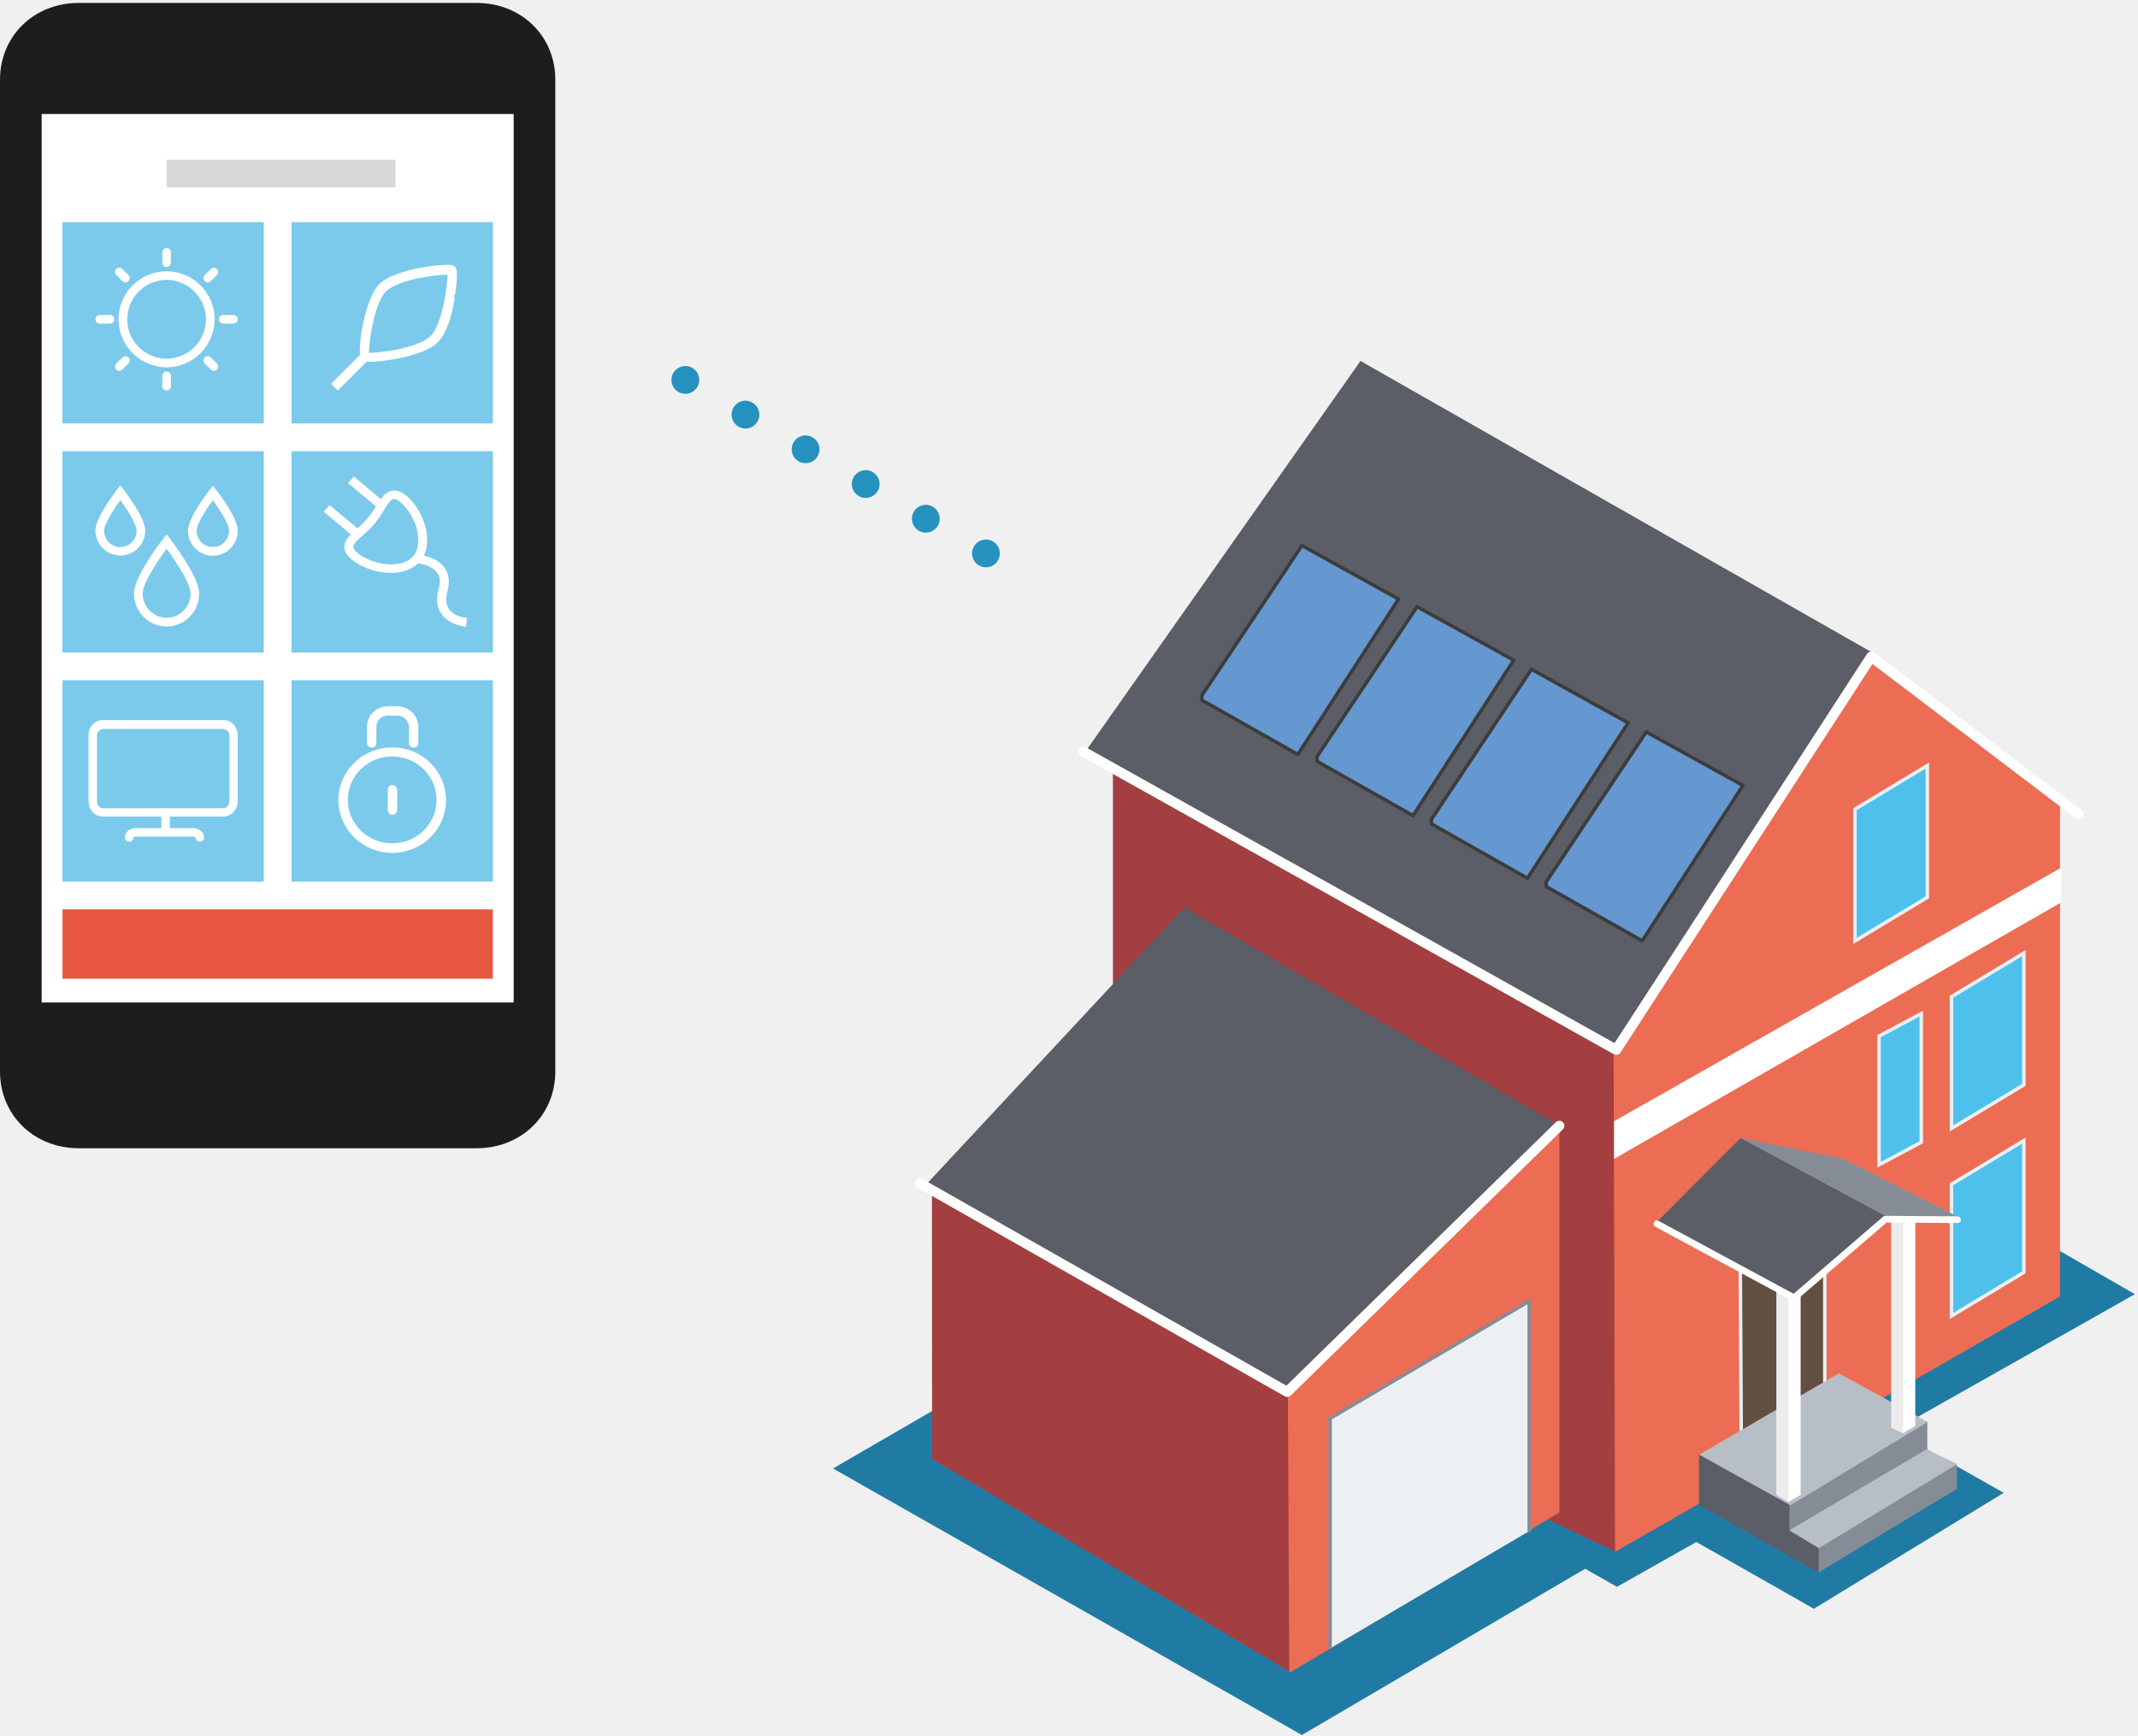
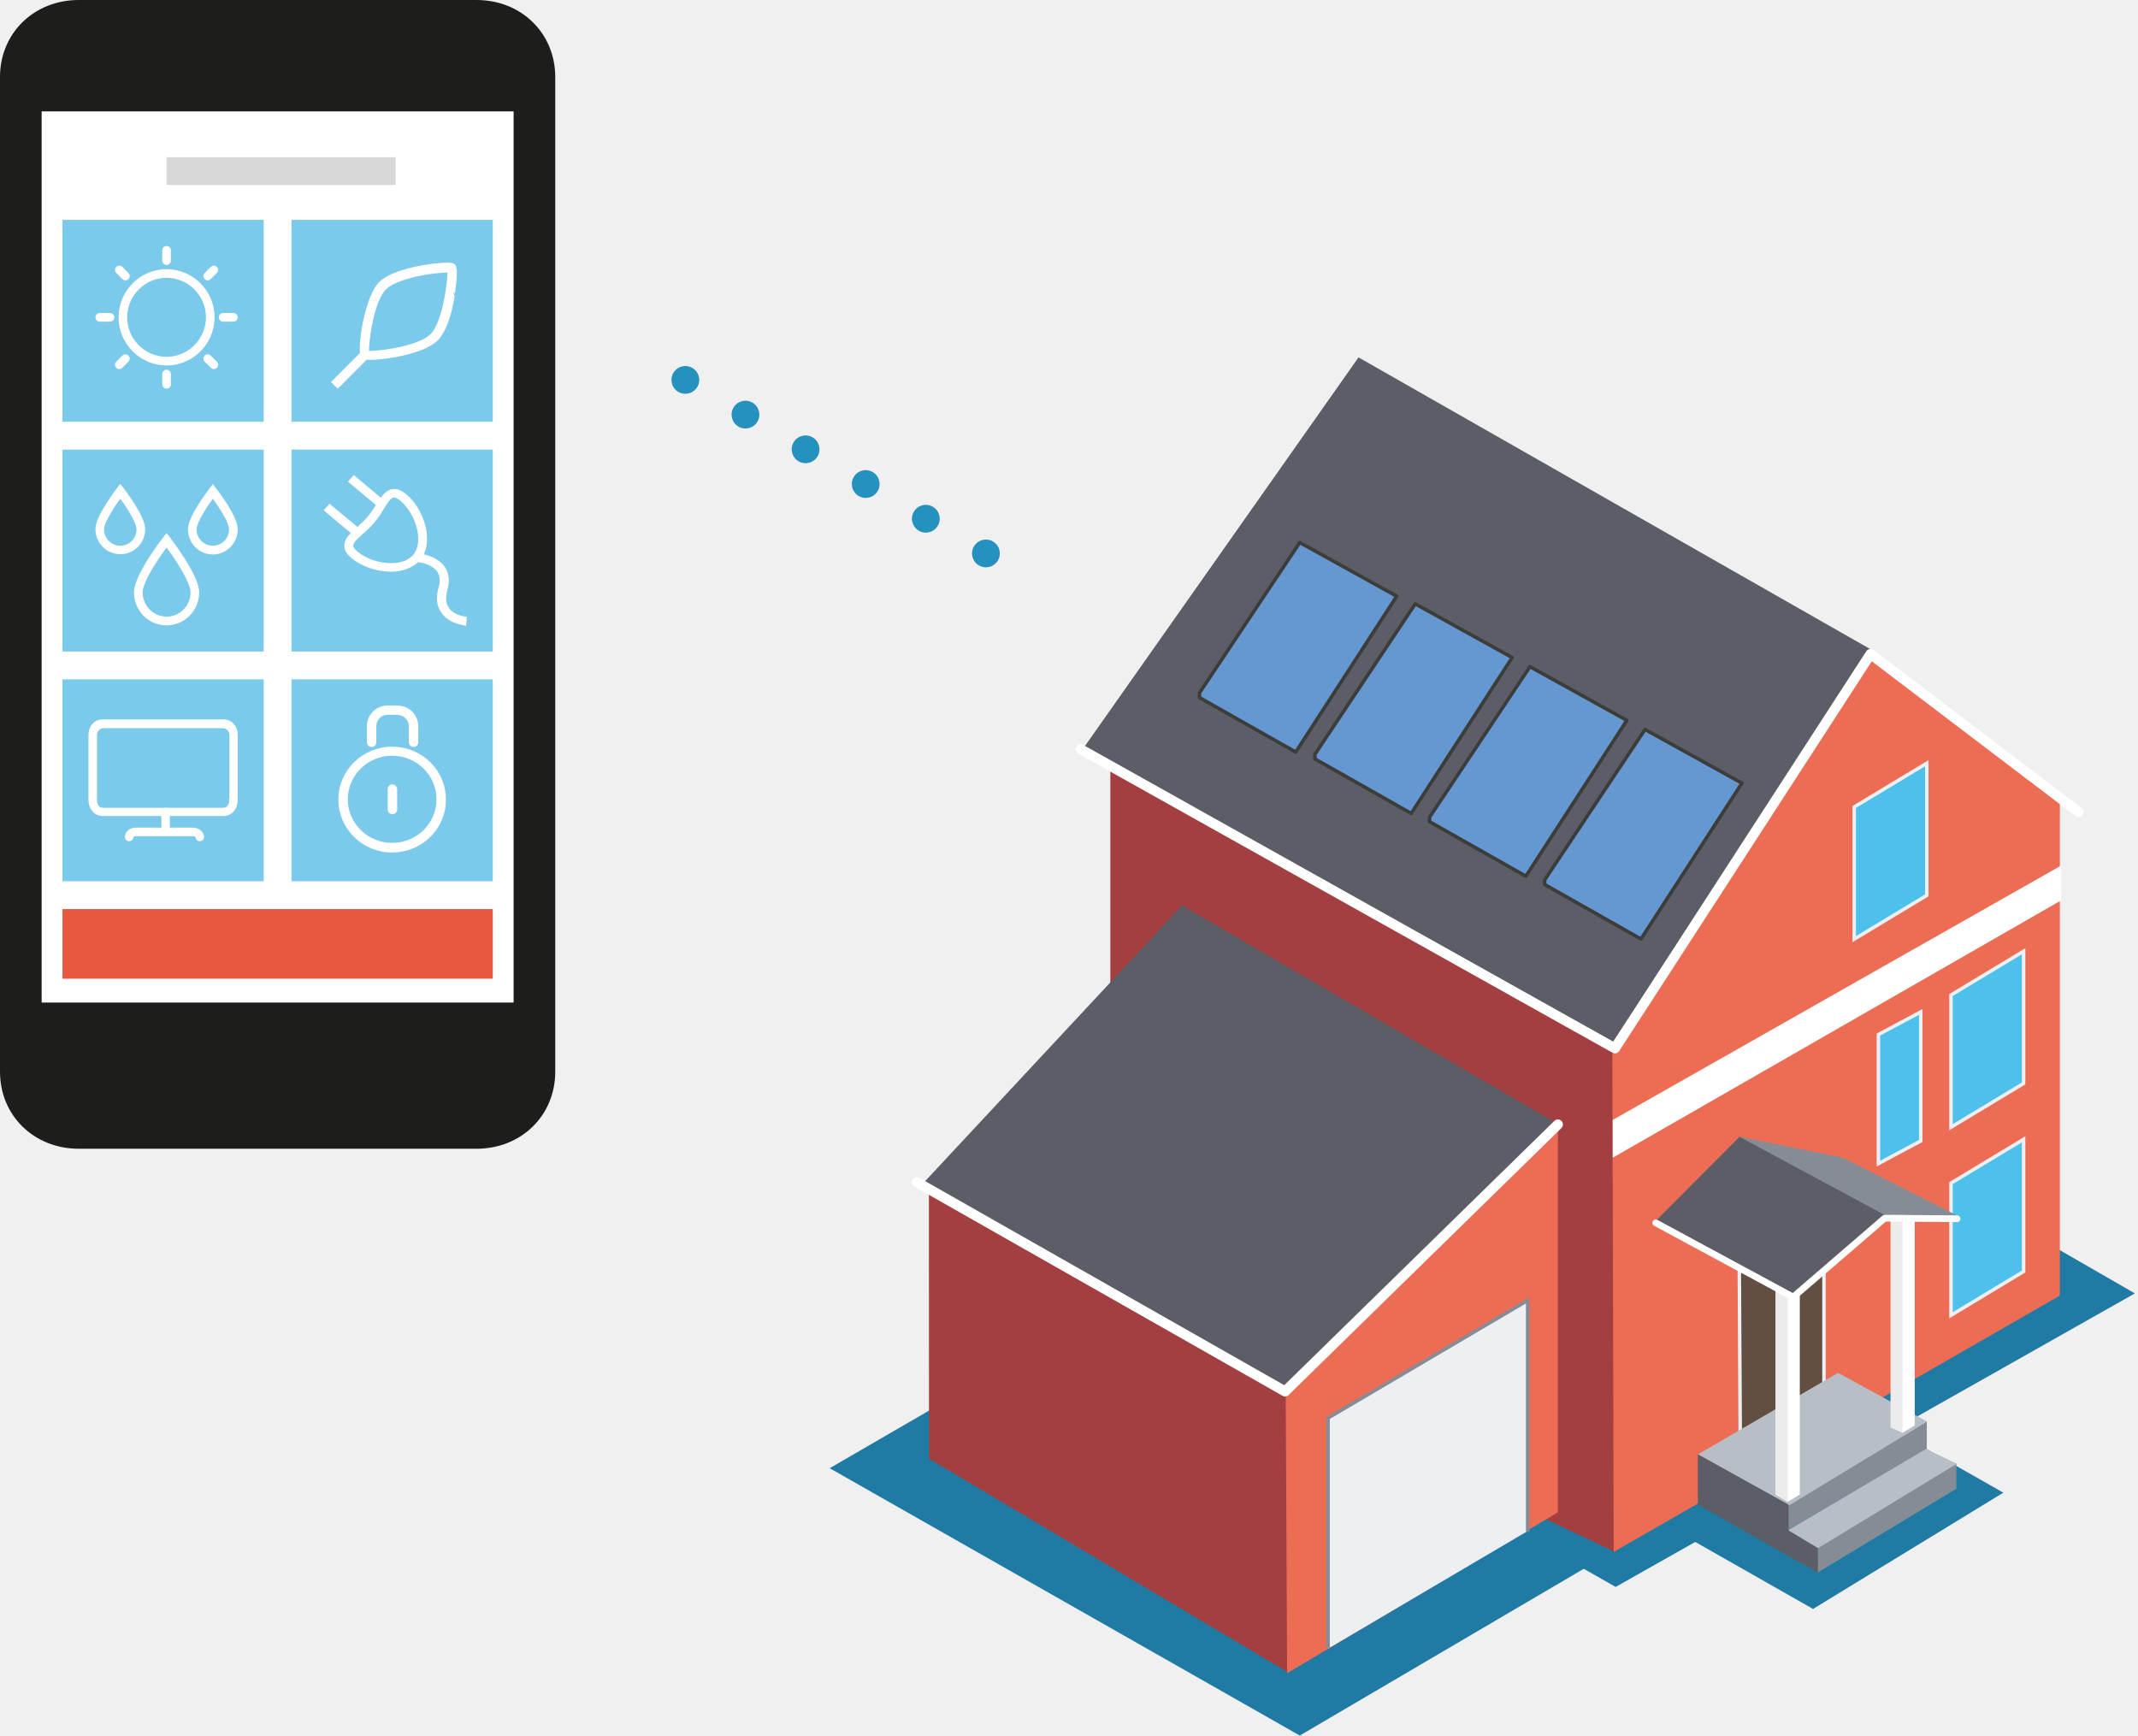
- <svg xmlns="http://www.w3.org/2000/svg" width="308" height="250" viewBox="0 0 308 250">
+ <svg xmlns="http://www.w3.org/2000/svg" width="335" height="272" viewBox="0 0 335 272">
  <g fill="none" fill-rule="evenodd">
-     <path fill="#2591BF" d="M95.383,69.232 C94.278,69.232 93.383,68.337 93.383,67.232 C93.383,66.127 94.278,65.232 95.383,65.232 C96.487,65.232 97.383,66.127 97.383,67.232 C97.383,68.337 96.487,69.232 95.383,69.232 Z M105.383,69.232 C104.278,69.232 103.383,68.337 103.383,67.232 C103.383,66.127 104.278,65.232 105.383,65.232 C106.487,65.232 107.383,66.127 107.383,67.232 C107.383,68.337 106.487,69.232 105.383,69.232 Z M115.383,69.232 C114.278,69.232 113.383,68.337 113.383,67.232 C113.383,66.127 114.278,65.232 115.383,65.232 C116.487,65.232 117.383,66.127 117.383,67.232 C117.383,68.337 116.487,69.232 115.383,69.232 Z M125.383,69.232 C124.278,69.232 123.383,68.337 123.383,67.232 C123.383,66.127 124.278,65.232 125.383,65.232 C126.487,65.232 127.383,66.127 127.383,67.232 C127.383,68.337 126.487,69.232 125.383,69.232 Z M135.383,69.232 C134.278,69.232 133.383,68.337 133.383,67.232 C133.383,66.127 134.278,65.232 135.383,65.232 C136.487,65.232 137.383,66.127 137.383,67.232 C137.383,68.337 136.487,69.232 135.383,69.232 Z M145.383,69.232 C144.278,69.232 143.383,68.337 143.383,67.232 C143.383,66.127 144.278,65.232 145.383,65.232 C146.487,65.232 147.383,66.127 147.383,67.232 C147.383,68.337 146.487,69.232 145.383,69.232 Z" transform="scale(-1 1) rotate(-30 0 516.506)" />
-     <g transform="translate(0 .421)">
-       <path fill="#1D1D1B" d="M68.655,0 L11.345,0 C4.89,0 0,4.769 0,11.064 L0,153.936 C0,160.231 4.89,165 11.345,165 L68.655,165 C75.11,165 80,160.231 80,153.936 L80,11.064 C80,4.769 75.11,0 68.655,0 L68.655,0 Z" />
-       <polygon fill="#FFFFFF" points="6 16 74 16 74 144 6 144" />
-       <g transform="translate(9 22.579)">
-         <rect width="29" height="29" y="9" fill="#7BCAEC" />
-         <path fill="#FFFFFF" stroke="#FFFFFF" stroke-width=".5" d="M8.815,28.667 L7.926,29.556 C7.778,29.704 7.778,29.926 7.926,30.074 C8.074,30.222 8.296,30.222 8.444,30.074 L9.333,29.185 C9.481,29.037 9.481,28.815 9.333,28.667 C9.185,28.519 8.963,28.519 8.815,28.667 L8.815,28.667 Z M6.852,22.63 L5.37,22.63 C5.148,22.63 5,22.778 5,23 C5,23.222 5.148,23.37 5.37,23.37 L6.852,23.37 C7.074,23.37 7.222,23.222 7.222,23 C7.222,22.778 7.074,22.63 6.852,22.63 L6.852,22.63 Z M15,30.778 C14.778,30.778 14.63,30.926 14.63,31.148 L14.63,32.63 C14.63,32.852 14.778,33 15,33 C15.222,33 15.37,32.852 15.37,32.63 L15.37,31.148 C15.37,30.926 15.222,30.778 15,30.778 L15,30.778 Z M8.815,17.333 C8.963,17.481 9.185,17.481 9.333,17.333 C9.481,17.185 9.481,16.963 9.333,16.815 L8.444,15.926 C8.296,15.778 8.074,15.778 7.926,15.926 C7.778,16.074 7.778,16.296 7.926,16.444 L8.815,17.333 L8.815,17.333 Z M24.63,22.63 L23.148,22.63 C22.926,22.63 22.778,22.778 22.778,23 C22.778,23.222 22.926,23.37 23.148,23.37 L24.63,23.37 C24.852,23.37 25,23.222 25,23 C25,22.778 24.852,22.63 24.63,22.63 L24.63,22.63 Z M21.556,15.926 L20.667,16.815 C20.519,16.963 20.519,17.185 20.667,17.333 C20.815,17.481 21.037,17.481 21.185,17.333 L22.074,16.444 C22.222,16.296 22.222,16.074 22.074,15.926 C21.926,15.778 21.704,15.778 21.556,15.926 L21.556,15.926 Z M21.185,28.667 C21.037,28.519 20.815,28.519 20.667,28.667 C20.519,28.815 20.519,29.037 20.667,29.185 L21.556,30.074 C21.704,30.222 21.926,30.222 22.074,30.074 C22.222,29.926 22.222,29.704 22.074,29.556 L21.185,28.667 L21.185,28.667 Z M15,15.222 C15.222,15.222 15.37,15.074 15.37,14.852 L15.37,13.37 C15.37,13.148 15.222,13 15,13 C14.778,13 14.63,13.148 14.63,13.37 L14.63,14.852 C14.63,15.074 14.778,15.222 15,15.222 L15,15.222 Z M15,16.333 C11.333,16.333 8.333,19.333 8.333,23 C8.333,26.667 11.333,29.667 15,29.667 C18.667,29.667 21.667,26.667 21.667,23 C21.667,19.333 18.667,16.333 15,16.333 L15,16.333 Z M15,28.926 C11.741,28.926 9.074,26.259 9.074,23 C9.074,19.741 11.741,17.074 15,17.074 C18.259,17.074 20.926,19.741 20.926,23 C20.926,26.259 18.259,28.926 15,28.926 L15,28.926 Z" />
-         <rect width="33" height="4" x="15" fill="#D8D8D8" />
-         <rect width="29" height="29" y="42" fill="#7BCAEC" />
-         <path fill="#FFFFFF" stroke="#FFFFFF" stroke-width=".5" d="M15,54.396 L14.704,54.774 C14.519,55 10.556,60.132 10.556,62.509 C10.556,65 12.556,67 15,67 C17.444,67 19.444,65 19.444,62.509 C19.444,60.132 15.444,55 15.296,54.774 L15,54.396 L15,54.396 Z M15,66.245 C12.963,66.245 11.296,64.547 11.296,62.509 C11.296,60.887 13.741,57.302 15,55.642 C16.259,57.302 18.704,60.887 18.704,62.509 C18.704,64.585 17.037,66.245 15,66.245 L15,66.245 Z M21.963,47.755 L21.667,47.377 L21.37,47.755 C21.074,48.17 18.333,51.717 18.333,53.453 C18.333,55.302 19.815,56.811 21.667,56.811 C23.519,56.811 25,55.302 25,53.453 C25,51.679 22.259,48.132 21.963,47.755 L21.963,47.755 Z M21.667,56.057 C20.222,56.057 19.074,54.887 19.074,53.453 C19.074,52.321 20.741,49.868 21.667,48.623 C22.593,49.868 24.259,52.321 24.259,53.453 C24.259,54.887 23.111,56.057 21.667,56.057 L21.667,56.057 Z M11.667,53.415 C11.667,51.679 8.926,48.132 8.63,47.717 L8.333,47.34 L8.037,47.717 C7.741,48.132 5,51.679 5,53.415 C5,55.264 6.481,56.774 8.333,56.774 C10.185,56.774 11.667,55.302 11.667,53.415 L11.667,53.415 Z M8.333,56.057 C6.889,56.057 5.741,54.887 5.741,53.453 C5.741,52.321 7.407,49.868 8.333,48.623 C9.259,49.868 10.926,52.321 10.926,53.453 C10.926,54.887 9.778,56.057 8.333,56.057 L8.333,56.057 Z" />
-         <rect width="29" height="29" y="75" fill="#7BCAEC" />
-         <path fill="#FFFFFF" stroke="#FFFFFF" stroke-width=".5" d="M23.19,81 L5.81,81 C4.724,81 4,81.868 4,82.953 L4,92.357 C4,93.443 4.724,94.383 5.81,94.383 L14.5,94.383 L14.5,96.553 L10.517,96.553 C9.902,96.553 9.25,96.987 9.25,97.638 C9.25,97.855 9.395,98 9.612,98 C9.829,98 9.974,97.855 9.974,97.638 C9.974,97.421 10.3,97.277 10.517,97.277 L18.845,97.277 C19.062,97.277 19.424,97.421 19.424,97.638 C19.424,97.855 19.569,98 19.786,98 C20.003,98 20.148,97.855 20.148,97.638 C20.148,97.023 19.46,96.553 18.845,96.553 L15.224,96.553 L15.224,94.383 L23.19,94.383 C24.276,94.383 25,93.443 25,92.357 L25,82.953 C25,81.868 24.276,81 23.19,81 L23.19,81 Z M24.276,92.394 C24.276,93.081 23.878,93.696 23.19,93.696 L15.007,93.696 C14.971,93.66 14.898,93.66 14.862,93.66 C14.826,93.66 14.753,93.66 14.717,93.696 L5.81,93.696 C5.122,93.696 4.724,93.081 4.724,92.394 L4.724,82.989 C4.724,82.302 5.267,81.76 5.991,81.76 L23.045,81.76 C23.733,81.76 24.312,82.302 24.312,82.989 L24.312,92.394 L24.276,92.394 Z" />
-         <rect width="62" height="10" y="108" fill="#E85740" />
-         <rect width="29" height="29" x="33" y="9" fill="#7BCAEC" />
-         <path fill="#FFFFFF" stroke="#FFFFFF" stroke-width=".5" d="M56.385,15.615 C56.254,15.483 55.99,15.395 55.463,15.395 C53.444,15.395 47.78,16.185 45.805,18.117 C43.917,20.005 42.863,26.371 43.127,28.215 L39.044,32.298 L39.659,32.912 L43.741,28.829 C43.873,28.829 44.049,28.873 44.224,28.873 C46.244,28.873 51.907,28.083 53.883,26.151 C55.156,24.878 55.859,22.244 56.21,20.224 C56.166,20.224 56.912,16.185 56.385,15.615 L56.385,15.615 Z M53.224,25.58 C51.468,27.337 46.068,28.083 44.18,28.083 L43.917,28.083 C43.829,26.766 44.576,20.663 46.42,18.82 C48.176,17.063 53.576,16.317 55.463,16.317 L55.727,16.317 C55.771,17.634 55.068,23.737 53.224,25.58 L53.224,25.58 Z" />
-         <rect width="29" height="29" x="33" y="42" fill="#7BCAEC" />
-         <path fill="#FFFFFF" stroke="#FFFFFF" stroke-width=".5" d="M55.49,64.9 C54.98,64.213 54.902,63.258 55.216,62.113 C55.569,60.815 55.451,59.745 54.824,58.905 C54,57.798 52.549,57.378 51.686,57.225 C53.137,54.744 51.765,50.62 49.412,48.635 C48.824,48.138 48.275,47.909 47.804,47.909 C47.02,47.909 46.471,48.482 45.922,49.284 L42,46 L41.49,46.573 L45.49,49.895 C45.49,49.933 45.451,49.971 45.451,49.971 C45.098,50.544 44.667,51.193 44.157,51.804 C43.647,52.415 43.059,52.911 42.588,53.369 L42.51,53.445 L38.51,50.124 L38,50.696 L41.922,53.98 C41.294,54.553 40.863,55.125 40.863,55.813 C40.863,56.385 41.216,56.92 41.882,57.455 C43.255,58.562 45.373,59.287 47.294,59.287 L47.294,59.287 C48.902,59.287 50.235,58.791 51.137,57.913 C51.647,57.951 53.333,58.218 54.157,59.325 C54.627,59.975 54.745,60.853 54.431,61.884 C54.039,63.258 54.157,64.442 54.824,65.32 C55.843,66.771 57.804,66.962 57.922,67 L58,66.236 C58,66.236 56.314,66.084 55.49,64.9 L55.49,64.9 Z M50.745,57.264 C50.039,58.104 48.824,58.562 47.333,58.562 L47.333,58.562 C45.569,58.562 43.647,57.913 42.392,56.882 C41.882,56.462 41.647,56.118 41.647,55.775 C41.647,55.24 42.314,54.629 43.098,53.942 C43.608,53.484 44.235,52.949 44.745,52.3 C45.294,51.651 45.725,51.002 46.078,50.391 C46.706,49.398 47.176,48.635 47.765,48.635 C48.078,48.635 48.431,48.825 48.863,49.169 C51.137,51.078 52.431,55.24 50.745,57.264 L50.745,57.264 Z" />
-         <rect width="29" height="29" x="33" y="75" fill="#7BCAEC" />
-         <path fill="#FFFFFF" stroke="#FFFFFF" stroke-width=".5" d="M47.5,84.922 C43.386,84.922 40,88.198 40,92.272 C40,96.304 43.343,99.622 47.5,99.622 C51.657,99.622 55,96.346 55,92.272 C55,88.198 51.657,84.922 47.5,84.922 L47.5,84.922 Z M47.5,98.74 C43.857,98.74 40.857,95.842 40.857,92.23 C40.857,88.66 43.814,85.72 47.5,85.72 C51.143,85.72 54.143,88.618 54.143,92.23 C54.143,95.842 51.186,98.74 47.5,98.74 L47.5,98.74 Z M44.543,84.46 C44.8,84.46 44.971,84.292 44.971,84.04 L44.971,81.772 C44.971,80.638 45.786,79.84 46.943,79.84 L48.143,79.84 C49.3,79.84 50.157,80.68 50.157,81.772 L50.157,84.04 C50.157,84.292 50.329,84.46 50.586,84.46 C50.843,84.46 51.014,84.292 51.014,84.04 L51.014,81.772 C51.014,80.176 49.771,79 48.143,79 L46.943,79 C45.357,79 44.114,80.176 44.114,81.772 L44.114,84.04 C44.114,84.292 44.286,84.46 44.543,84.46 L44.543,84.46 Z M47.543,90.34 C47.286,90.34 47.114,90.508 47.114,90.76 L47.114,93.7 C47.114,93.952 47.286,94.12 47.543,94.12 C47.8,94.12 47.971,93.952 47.971,93.7 L47.971,90.76 C47.971,90.55 47.757,90.34 47.543,90.34 L47.543,90.34 Z" />
-       </g>
+     <path fill="#2591BF" d="M103.744,75.301 C102.543,75.301 101.569,74.327 101.569,73.126 C101.569,71.924 102.543,70.95 103.744,70.95 C104.946,70.95 105.919,71.924 105.919,73.126 C105.919,74.327 104.946,75.301 103.744,75.301 Z M114.621,75.301 C113.419,75.301 112.445,74.327 112.445,73.126 C112.445,71.924 113.419,70.95 114.621,70.95 C115.822,70.95 116.796,71.924 116.796,73.126 C116.796,74.327 115.822,75.301 114.621,75.301 Z M125.497,75.301 C124.296,75.301 123.322,74.327 123.322,73.126 C123.322,71.924 124.296,70.95 125.497,70.95 C126.699,70.95 127.673,71.924 127.673,73.126 C127.673,74.327 126.699,75.301 125.497,75.301 Z M136.374,75.301 C135.173,75.301 134.199,74.327 134.199,73.126 C134.199,71.924 135.173,70.95 136.374,70.95 C137.575,70.95 138.549,71.924 138.549,73.126 C138.549,74.327 137.575,75.301 136.374,75.301 Z M147.251,75.301 C146.049,75.301 145.075,74.327 145.075,73.126 C145.075,71.924 146.049,70.95 147.251,70.95 C148.452,70.95 149.426,71.924 149.426,73.126 C149.426,74.327 148.452,75.301 147.251,75.301 Z M158.127,75.301 C156.926,75.301 155.952,74.327 155.952,73.126 C155.952,71.924 156.926,70.95 158.127,70.95 C159.329,70.95 160.303,71.924 160.303,73.126 C160.303,74.327 159.329,75.301 158.127,75.301 Z" transform="scale(-1 1) rotate(-30 0 561.785)" />
+     <path fill="#1D1D1B" d="M74.663,0 L12.337,0 C5.318,0 0,5.202 0,12.069 L0,167.931 C0,174.798 5.318,180 12.337,180 L74.663,180 C81.682,180 87,174.798 87,167.931 L87,12.069 C87,5.202 81.682,0 74.663,0 L74.663,0 Z" />
+     <polygon fill="#FFFFFF" points="6.525 17.455 80.475 17.455 80.475 157.091 6.525 157.091" />
+     <g transform="translate(9.787 24.631)">
+       <rect width="31.538" height="31.636" y="9.818" fill="#7BCAEC" />
+       <path fill="#FFFFFF" stroke="#FFFFFF" stroke-width=".545" d="M9.586,31.273 L8.619,32.242 C8.458,32.404 8.458,32.646 8.619,32.808 C8.781,32.97 9.022,32.97 9.183,32.808 L10.15,31.838 C10.311,31.677 10.311,31.434 10.15,31.273 C9.989,31.111 9.747,31.111 9.586,31.273 L9.586,31.273 Z M7.451,24.687 L5.84,24.687 C5.599,24.687 5.438,24.848 5.438,25.091 C5.438,25.333 5.599,25.495 5.84,25.495 L7.451,25.495 C7.693,25.495 7.854,25.333 7.854,25.091 C7.854,24.848 7.693,24.687 7.451,24.687 L7.451,24.687 Z M16.312,33.576 C16.071,33.576 15.91,33.737 15.91,33.98 L15.91,35.596 C15.91,35.838 16.071,36 16.312,36 C16.554,36 16.715,35.838 16.715,35.596 L16.715,33.98 C16.715,33.737 16.554,33.576 16.312,33.576 L16.312,33.576 Z M9.586,18.909 C9.747,19.071 9.989,19.071 10.15,18.909 C10.311,18.747 10.311,18.505 10.15,18.343 L9.183,17.374 C9.022,17.212 8.781,17.212 8.619,17.374 C8.458,17.535 8.458,17.778 8.619,17.939 L9.586,18.909 L9.586,18.909 Z M26.785,24.687 L25.174,24.687 C24.932,24.687 24.771,24.848 24.771,25.091 C24.771,25.333 24.932,25.495 25.174,25.495 L26.785,25.495 C27.026,25.495 27.188,25.333 27.188,25.091 C27.188,24.848 27.026,24.687 26.785,24.687 L26.785,24.687 Z M23.442,17.374 L22.475,18.343 C22.314,18.505 22.314,18.747 22.475,18.909 C22.636,19.071 22.878,19.071 23.039,18.909 L24.006,17.939 C24.167,17.778 24.167,17.535 24.006,17.374 C23.844,17.212 23.603,17.212 23.442,17.374 L23.442,17.374 Z M23.039,31.273 C22.878,31.111 22.636,31.111 22.475,31.273 C22.314,31.434 22.314,31.677 22.475,31.838 L23.442,32.808 C23.603,32.97 23.844,32.97 24.006,32.808 C24.167,32.646 24.167,32.404 24.006,32.242 L23.039,31.273 L23.039,31.273 Z M16.312,16.606 C16.554,16.606 16.715,16.444 16.715,16.202 L16.715,14.586 C16.715,14.343 16.554,14.182 16.312,14.182 C16.071,14.182 15.91,14.343 15.91,14.586 L15.91,16.202 C15.91,16.444 16.071,16.606 16.312,16.606 L16.312,16.606 Z M16.312,17.818 C12.325,17.818 9.062,21.091 9.062,25.091 C9.062,29.091 12.325,32.364 16.312,32.364 C20.3,32.364 23.562,29.091 23.562,25.091 C23.562,21.091 20.3,17.818 16.312,17.818 L16.312,17.818 Z M16.312,31.556 C12.768,31.556 9.868,28.646 9.868,25.091 C9.868,21.535 12.768,18.626 16.312,18.626 C19.857,18.626 22.757,21.535 22.757,25.091 C22.757,28.646 19.857,31.556 16.312,31.556 L16.312,31.556 Z" />
+       <rect width="35.888" height="4.364" x="16.313" fill="#D8D8D8" />
+       <rect width="31.538" height="31.636" y="45.818" fill="#7BCAEC" />
+       <path fill="#FFFFFF" stroke="#FFFFFF" stroke-width=".545" d="M16.312,59.341 L15.99,59.753 C15.789,60 11.479,65.599 11.479,68.192 C11.479,70.909 13.654,73.091 16.312,73.091 C18.971,73.091 21.146,70.909 21.146,68.192 C21.146,65.599 16.796,60 16.635,59.753 L16.312,59.341 L16.312,59.341 Z M16.312,72.268 C14.097,72.268 12.285,70.415 12.285,68.192 C12.285,66.422 14.943,62.511 16.312,60.7 C17.682,62.511 20.34,66.422 20.34,68.192 C20.34,70.456 18.528,72.268 16.312,72.268 L16.312,72.268 Z M23.885,52.096 L23.562,51.684 L23.24,52.096 C22.918,52.549 19.938,56.419 19.938,58.312 C19.938,60.329 21.549,61.976 23.562,61.976 C25.576,61.976 27.188,60.329 27.188,58.312 C27.188,56.377 24.207,52.508 23.885,52.096 L23.885,52.096 Z M23.562,61.153 C21.992,61.153 20.743,59.877 20.743,58.312 C20.743,57.077 22.556,54.401 23.562,53.043 C24.569,54.401 26.382,57.077 26.382,58.312 C26.382,59.877 25.133,61.153 23.562,61.153 L23.562,61.153 Z M12.688,58.271 C12.688,56.377 9.707,52.508 9.385,52.055 L9.062,51.643 L8.74,52.055 C8.418,52.508 5.438,56.377 5.438,58.271 C5.438,60.288 7.049,61.935 9.062,61.935 C11.076,61.935 12.688,60.329 12.688,58.271 L12.688,58.271 Z M9.062,61.153 C7.492,61.153 6.243,59.877 6.243,58.312 C6.243,57.077 8.056,54.401 9.062,53.043 C10.069,54.401 11.882,57.077 11.882,58.312 C11.882,59.877 10.633,61.153 9.062,61.153 L9.062,61.153 Z" />
+       <rect width="31.538" height="31.636" y="81.818" fill="#7BCAEC" />
+       <path fill="#FFFFFF" stroke="#FFFFFF" stroke-width=".545" d="M25.219,88.364 L6.319,88.364 C5.138,88.364 4.35,89.311 4.35,90.494 L4.35,100.754 C4.35,101.937 5.138,102.963 6.319,102.963 L15.769,102.963 L15.769,105.331 L11.438,105.331 C10.768,105.331 10.059,105.804 10.059,106.515 C10.059,106.751 10.217,106.909 10.453,106.909 C10.689,106.909 10.847,106.751 10.847,106.515 C10.847,106.278 11.201,106.12 11.438,106.12 L20.494,106.12 C20.73,106.12 21.124,106.278 21.124,106.515 C21.124,106.751 21.281,106.909 21.517,106.909 C21.754,106.909 21.911,106.751 21.911,106.515 C21.911,105.844 21.163,105.331 20.494,105.331 L16.556,105.331 L16.556,102.963 L25.219,102.963 C26.4,102.963 27.188,101.937 27.188,100.754 L27.188,90.494 C27.188,89.311 26.4,88.364 25.219,88.364 L25.219,88.364 Z M26.4,100.793 C26.4,101.543 25.967,102.214 25.219,102.214 L16.32,102.214 C16.281,102.174 16.202,102.174 16.163,102.174 C16.123,102.174 16.044,102.174 16.005,102.214 L6.319,102.214 C5.571,102.214 5.138,101.543 5.138,100.793 L5.138,90.534 C5.138,89.784 5.728,89.192 6.516,89.192 L25.061,89.192 C25.809,89.192 26.439,89.784 26.439,90.534 L26.439,100.793 L26.4,100.793 Z" />
+       <rect width="67.425" height="10.909" y="117.818" fill="#E85740" />
+       <rect width="31.538" height="31.636" x="35.888" y="9.818" fill="#7BCAEC" />
+       <path fill="#FFFFFF" stroke="#FFFFFF" stroke-width=".545" d="M61.319,17.034 C61.176,16.89 60.889,16.795 60.316,16.795 C58.12,16.795 51.961,17.657 49.813,19.764 C47.76,21.824 46.614,28.768 46.9,30.78 L42.46,35.234 L43.129,35.904 L47.569,31.45 C47.712,31.45 47.903,31.498 48.094,31.498 C50.29,31.498 56.449,30.636 58.598,28.529 C59.982,27.14 60.746,24.266 61.128,22.063 C61.08,22.063 61.892,17.657 61.319,17.034 L61.319,17.034 Z M57.882,27.906 C55.972,29.822 50.099,30.636 48.046,30.636 L47.76,30.636 C47.664,29.199 48.476,22.542 50.481,20.53 C52.391,18.615 58.263,17.8 60.316,17.8 L60.603,17.8 C60.651,19.237 59.887,25.894 57.882,27.906 L57.882,27.906 Z" />
+       <rect width="31.538" height="31.636" x="35.888" y="45.818" fill="#7BCAEC" />
+       <path fill="#FFFFFF" stroke="#FFFFFF" stroke-width=".545" d="M60.346,70.8 C59.791,70.05 59.706,69.009 60.047,67.759 C60.431,66.343 60.303,65.177 59.621,64.26 C58.725,63.053 57.147,62.594 56.209,62.428 C57.787,59.72 56.294,55.222 53.735,53.056 C53.096,52.514 52.499,52.264 51.987,52.264 C51.134,52.264 50.537,52.889 49.94,53.764 L45.675,50.182 L45.121,50.807 L49.471,54.43 C49.471,54.472 49.428,54.514 49.428,54.514 C49.044,55.139 48.575,55.847 48.021,56.513 C47.466,57.18 46.826,57.721 46.315,58.221 C46.272,58.262 46.272,58.262 46.229,58.304 L41.879,54.68 L41.325,55.305 L45.59,58.887 C44.907,59.512 44.438,60.137 44.438,60.887 C44.438,61.511 44.822,62.095 45.547,62.678 C47.04,63.886 49.343,64.677 51.432,64.677 L51.432,64.677 C53.181,64.677 54.631,64.136 55.612,63.178 C56.166,63.219 58,63.511 58.896,64.719 C59.407,65.427 59.535,66.385 59.194,67.509 C58.768,69.009 58.896,70.3 59.621,71.258 C60.729,72.841 62.862,73.049 62.99,73.091 L63.075,72.258 C63.075,72.258 61.241,72.091 60.346,70.8 L60.346,70.8 Z M55.185,62.469 C54.418,63.386 53.096,63.886 51.475,63.886 L51.475,63.886 C49.556,63.886 47.466,63.178 46.101,62.053 C45.547,61.595 45.291,61.22 45.291,60.845 C45.291,60.262 46.016,59.595 46.869,58.846 C47.424,58.346 48.106,57.763 48.66,57.055 C49.257,56.346 49.726,55.638 50.11,54.972 C50.793,53.889 51.304,53.056 51.944,53.056 C52.285,53.056 52.669,53.264 53.138,53.639 C55.612,55.722 57.019,60.262 55.185,62.469 L55.185,62.469 Z" />
+       <rect width="31.538" height="31.636" x="35.888" y="81.818" fill="#7BCAEC" />
+       <path fill="#FFFFFF" stroke="#FFFFFF" stroke-width=".545" d="M51.656,92.642 C47.182,92.642 43.5,96.216 43.5,100.66 C43.5,105.059 47.135,108.679 51.656,108.679 C56.177,108.679 59.812,105.105 59.812,100.66 C59.812,96.216 56.177,92.642 51.656,92.642 L51.656,92.642 Z M51.656,107.716 C47.695,107.716 44.432,104.555 44.432,100.615 C44.432,96.72 47.648,93.513 51.656,93.513 C55.618,93.513 58.88,96.674 58.88,100.615 C58.88,104.555 55.664,107.716 51.656,107.716 L51.656,107.716 Z M48.44,92.138 C48.72,92.138 48.906,91.955 48.906,91.68 L48.906,89.206 C48.906,87.969 49.792,87.098 51.05,87.098 L52.355,87.098 C53.614,87.098 54.546,88.015 54.546,89.206 L54.546,91.68 C54.546,91.955 54.732,92.138 55.012,92.138 C55.292,92.138 55.478,91.955 55.478,91.68 L55.478,89.206 C55.478,87.465 54.126,86.182 52.355,86.182 L51.05,86.182 C49.326,86.182 47.974,87.465 47.974,89.206 L47.974,91.68 C47.974,91.955 48.161,92.138 48.44,92.138 L48.44,92.138 Z M51.703,98.553 C51.423,98.553 51.237,98.736 51.237,99.011 L51.237,102.218 C51.237,102.493 51.423,102.676 51.703,102.676 C51.983,102.676 52.169,102.493 52.169,102.218 L52.169,99.011 C52.169,98.782 51.936,98.553 51.703,98.553 L51.703,98.553 Z" />
    </g>
-     <g transform="translate(120 52)">
-       <path fill="#207BA4" d="M152.816,154.075 L187.555,134.444 L121.049,96.157 L102.47,106.482 L97.006,103.336 L0,159.553 L67.554,197.955 L108.357,174.002 L112.942,176.608 L124.378,170.145 L141.306,179.768 L168.652,163.066 L152.816,154.075 Z" />
-       <g transform="matrix(-1 0 0 1 179.48 0)">
-         <polygon fill="#A33F40" points="113.592 188.897 113.592 148.403 165.222 120.159 165.207 158.182" />
-         <polygon fill="#A33F40" points="66.553 171.629 66.553 99.101 139.15 58.797 139.15 137.201" />
-         <polygon fill="#EC6D54" points="113.948 148.815 113.747 188.999 74.84 165.892 74.84 110.573" />
-         <polyline fill="#EC6D54" points="2.709 62.846 30.345 41.733 67.019 100.145 66.817 171.571 2.709 134.764 2.709 62.846" />
-         <polygon fill="#5B5E67" points="128.843 78.717 165.994 118.572 114.131 148.552 75.2 109.907" />
-         <polyline stroke="#FFFFFF" stroke-width="1.446" points="74.84 110.185 114.043 148.526 166.96 118.466" stroke-linecap="round" stroke-linejoin="round" />
-         <polyline fill="#ECF0F3" points="79.186 168.583 79.186 135.455 107.864 152.341 107.864 185.462" />
-         <polyline stroke="#868C96" stroke-width=".5" points="79.186 168.677 79.186 135.455 107.864 152.341 107.864 185.384" />
-         <polygon fill="#634E42" points="36.602 124.516 48.769 131.385 48.635 155.015 36.602 147.853" />
-         <polygon stroke="#ECF0F3" stroke-width=".5" points="36.602 124.516 48.769 131.385 48.635 155.015 36.602 147.853" />
-         <polyline fill="#5B5E67" points="66.996 98.468 29.887 41.937 103.486 0 142.864 55.915 66.996 98.468" />
-         <polyline stroke="#FFFFFF" stroke-width="1.446" points="0 65.323 29.917 42.604 66.641 99.245 143.394 56.298" stroke-linecap="round" stroke-linejoin="round" />
-         <polygon fill="#FFFFFF" points="66.959 114.957 2.539 78.001 2.539 73 66.959 109.528" />
-         <polygon fill="#868C96" points="41.776 164.949 41.816 168.474 21.828 156.811 21.828 152.789" />
-         <polyline fill="#868C96" points="17.578 158.889 37.526 171.048 37.566 174.574 17.578 162.493 17.578 158.889" />
-         <polygon fill="#4DC1EB" points="18.352 137.587 7.923 131.3 7.923 112.316 18.352 118.604" />
-         <polygon stroke="#ECF0F3" stroke-width=".5" points="18.352 137.587 7.923 131.3 7.923 112.316 18.352 118.604" />
-         <polygon fill="#B8BEC6" points="34.579 145.854 54.711 157.564 41.615 164.903 21.782 152.85" />
-         <polyline fill="#B8BEC6" points="17.518 158.914 21.935 156.789 41.816 168.502 37.53 171.088" />
-         <polyline fill="#5B5E67" points="41.686 164.788 41.686 168.49 37.493 171.021 37.471 174.574 54.731 164.788 54.731 157.554" />
-         <polyline fill="#FFFFFF" points="43.545 163.333 41.816 164.374 40.078 163.333 40.078 134.242 41.812 134.893 43.545 134.159" />
-         <polyline fill="#FFFFFF" points="26.961 153.405 25.304 154.455 23.566 153.405 23.566 121.03 26.961 124.189" />
-         <polyline fill="#ECECEC" points="27.042 153.715 25.304 154.475 25.304 122.192 27.042 121.03" />
-         <polyline fill="#ECECEC" points="43.554 163.352 41.816 164.384 41.816 131.905 43.554 130.744 43.554 163.568" />
-         <polygon fill="#5B5E67" points="41.004 134.945 27.264 123.436 48.71 111.928 60.901 124.151" />
-         <polyline fill="#868C96" points="33.87 114.962 17.483 123.256 27.869 123.182 48.769 111.928 33.87 114.962" />
-         <polyline stroke="#FFFFFF" stroke-width=".964" points="17.483 123.719 27.883 123.644 41.031 134.972 60.776 124.309" stroke-linecap="round" stroke-linejoin="round" />
-         <polygon fill="#4DC1EB" points="18.352 110.573 7.923 104.286 7.923 85.303 18.352 91.59" />
-         <polygon stroke="#ECF0F3" stroke-width=".5" points="18.352 110.573 7.923 104.286 7.923 85.303 18.352 91.59" />
-         <polygon fill="#4DC1EB" points="28.781 115.802 22.697 112.55 22.697 94.017 28.781 97.269" />
-         <polygon stroke="#ECF0F3" stroke-width=".5" points="28.781 115.802 22.697 112.55 22.697 94.017 28.781 97.269" />
-         <polygon fill="#4DC1EB" points="32.257 83.56 21.828 77.273 21.828 58.289 32.257 64.576" />
-         <polygon stroke="#ECF0F3" stroke-width=".5" points="32.257 83.56 21.828 77.273 21.828 58.289 32.257 64.576" />
-         <g fill="#6597D0" stroke="#3C3C3B" stroke-width=".5" transform="rotate(-3 596.052 -876.897)" stroke-linecap="round" stroke-linejoin="round">
-           <polygon points="27.589 47.236 13.368 54.323 .05 31.209 14.359 24.236 27.625 46.558" />
-           <polygon points="44.573 39.092 30.352 46.18 17.033 23.065 31.343 16.092 44.608 38.414" />
-           <polygon points="61.504 30.947 47.283 38.034 33.965 14.92 48.274 7.947 61.54 30.269" />
-           <polygon points="78.535 23.015 64.314 30.102 50.995 6.988 65.305 .015 78.57 22.337" />
+     <g transform="translate(130 56)">
+       <path fill="#207BA4" d="M166.635,168.082 L204.515,146.666 L131.995,104.899 L111.736,116.162 L105.777,112.73 L0,174.058 L73.663,215.951 L118.156,189.82 L123.155,192.663 L135.625,185.613 L154.084,196.111 L183.902,177.89 L166.635,168.082 Z" />
+       <g transform="matrix(-1 0 0 1 195.71 0)">
+         <polygon fill="#A33F40" points="123.864 206.069 123.864 161.895 180.162 131.082 180.146 172.562" />
+         <polygon fill="#A33F40" points="72.571 187.232 72.571 108.11 151.733 64.143 151.733 149.674" />
+         <polygon fill="#EC6D54" points="124.251 162.344 124.032 206.181 81.608 180.973 81.608 120.625" />
+         <polyline fill="#EC6D54" points="2.954 68.56 33.088 45.527 73.079 109.249 72.858 187.169 2.954 147.015 2.954 68.56" />
+         <polygon fill="#5B5E67" points="140.494 85.873 181.004 129.351 124.452 162.057 82 119.899" />
+         <polyline stroke="#FFFFFF" stroke-width="1.577" points="81.608 120.202 124.355 162.029 182.057 129.236" stroke-linecap="round" stroke-linejoin="round" />
+         <polyline fill="#ECF0F3" points="86.346 183.909 86.346 147.77 117.618 166.19 117.618 202.322" />
+         <polyline stroke="#868C96" stroke-width=".545" points="86.346 184.011 86.346 147.77 117.618 166.19 117.618 202.237" />
+         <polygon fill="#634E42" points="39.912 135.835 53.179 143.329 53.032 169.107 39.912 161.294" />
+         <polygon stroke="#ECF0F3" stroke-width=".545" points="39.912 135.835 53.179 143.329 53.032 169.107 39.912 161.294" />
+         <polyline fill="#5B5E67" points="73.054 107.42 32.59 45.749 112.844 0 155.782 60.998 73.054 107.42" />
+         <polyline stroke="#FFFFFF" stroke-width="1.577" points="0 71.261 32.622 46.477 72.667 108.267 156.36 61.416" stroke-linecap="round" stroke-linejoin="round" />
+         <polygon fill="#FFFFFF" points="73.013 125.408 2.769 85.092 2.769 79.636 73.013 119.485" />
+         <polygon fill="#868C96" points="45.554 179.944 45.598 183.79 23.802 171.067 23.802 166.679" />
+         <polyline fill="#868C96" points="19.167 173.333 40.919 186.598 40.963 190.444 19.167 177.265 19.167 173.333" />
+         <polygon fill="#4DC1EB" points="20.011 150.095 8.64 143.236 8.64 122.527 20.011 129.386" />
+         <polygon stroke="#ECF0F3" stroke-width=".545" points="20.011 150.095 8.64 143.236 8.64 122.527 20.011 129.386" />
+         <polygon fill="#B8BEC6" points="37.706 159.113 59.659 171.888 45.378 179.894 23.752 166.746" />
+         <polyline fill="#B8BEC6" points="19.102 173.361 23.919 171.043 45.598 183.821 40.924 186.642" />
+         <polyline fill="#5B5E67" points="45.456 179.769 45.456 183.807 40.884 186.568 40.859 190.444 59.68 179.769 59.68 171.877" />
+         <polyline fill="#FFFFFF" points="47.483 178.181 45.598 179.317 43.702 178.181 43.702 146.446 45.593 147.156 47.483 146.356" />
+         <polyline fill="#FFFFFF" points="29.399 167.351 27.593 168.496 25.697 167.351 25.697 132.033 29.399 135.478" />
+         <polyline fill="#ECECEC" points="29.488 167.689 27.593 168.519 27.593 133.3 29.488 132.033" />
+         <polyline fill="#ECECEC" points="47.493 178.202 45.598 179.328 45.598 143.896 47.493 142.63 47.493 178.438" />
+         <polygon fill="#5B5E67" points="44.712 147.212 29.729 134.658 53.114 122.103 66.408 135.438" />
+         <polyline fill="#868C96" points="36.933 125.413 19.064 134.461 30.389 134.38 53.179 122.103 36.933 125.413" />
+         <polyline stroke="#FFFFFF" stroke-width="1.051" points="19.064 134.966 30.405 134.885 44.741 147.243 66.272 135.61" stroke-linecap="round" stroke-linejoin="round" />
+         <polygon fill="#4DC1EB" points="20.011 120.625 8.64 113.767 8.64 93.057 20.011 99.916" />
+         <polygon stroke="#ECF0F3" stroke-width=".545" points="20.011 120.625 8.64 113.767 8.64 93.057 20.011 99.916" />
+         <polygon fill="#4DC1EB" points="31.383 126.329 24.75 122.782 24.75 102.564 31.383 106.111" />
+         <polygon stroke="#ECF0F3" stroke-width=".545" points="31.383 126.329 24.75 122.782 24.75 102.564 31.383 106.111" />
+         <polygon fill="#4DC1EB" points="35.174 91.156 23.802 84.298 23.802 63.588 35.174 70.447" />
+         <polygon stroke="#ECF0F3" stroke-width=".545" points="35.174 91.156 23.802 84.298 23.802 63.588 35.174 70.447" />
+         <g fill="#6597D0" stroke="#3C3C3B" stroke-width=".545" transform="rotate(-3 650.208 -956.171)" stroke-linecap="round" stroke-linejoin="round">
+           <polygon points="30.084 51.53 14.577 59.262 .054 34.046 15.657 26.44 30.123 50.791" />
+           <polygon points="48.604 42.646 33.096 50.378 18.574 25.162 34.177 17.555 48.642 41.907" />
+           <polygon points="67.066 33.76 51.559 41.492 37.036 16.276 52.639 8.669 67.104 33.021" />
+           <polygon points="85.636 25.107 70.129 32.839 55.607 7.623 71.21 .016 85.675 24.367" />
        </g>
      </g>
    </g>
  </g>
</svg>
